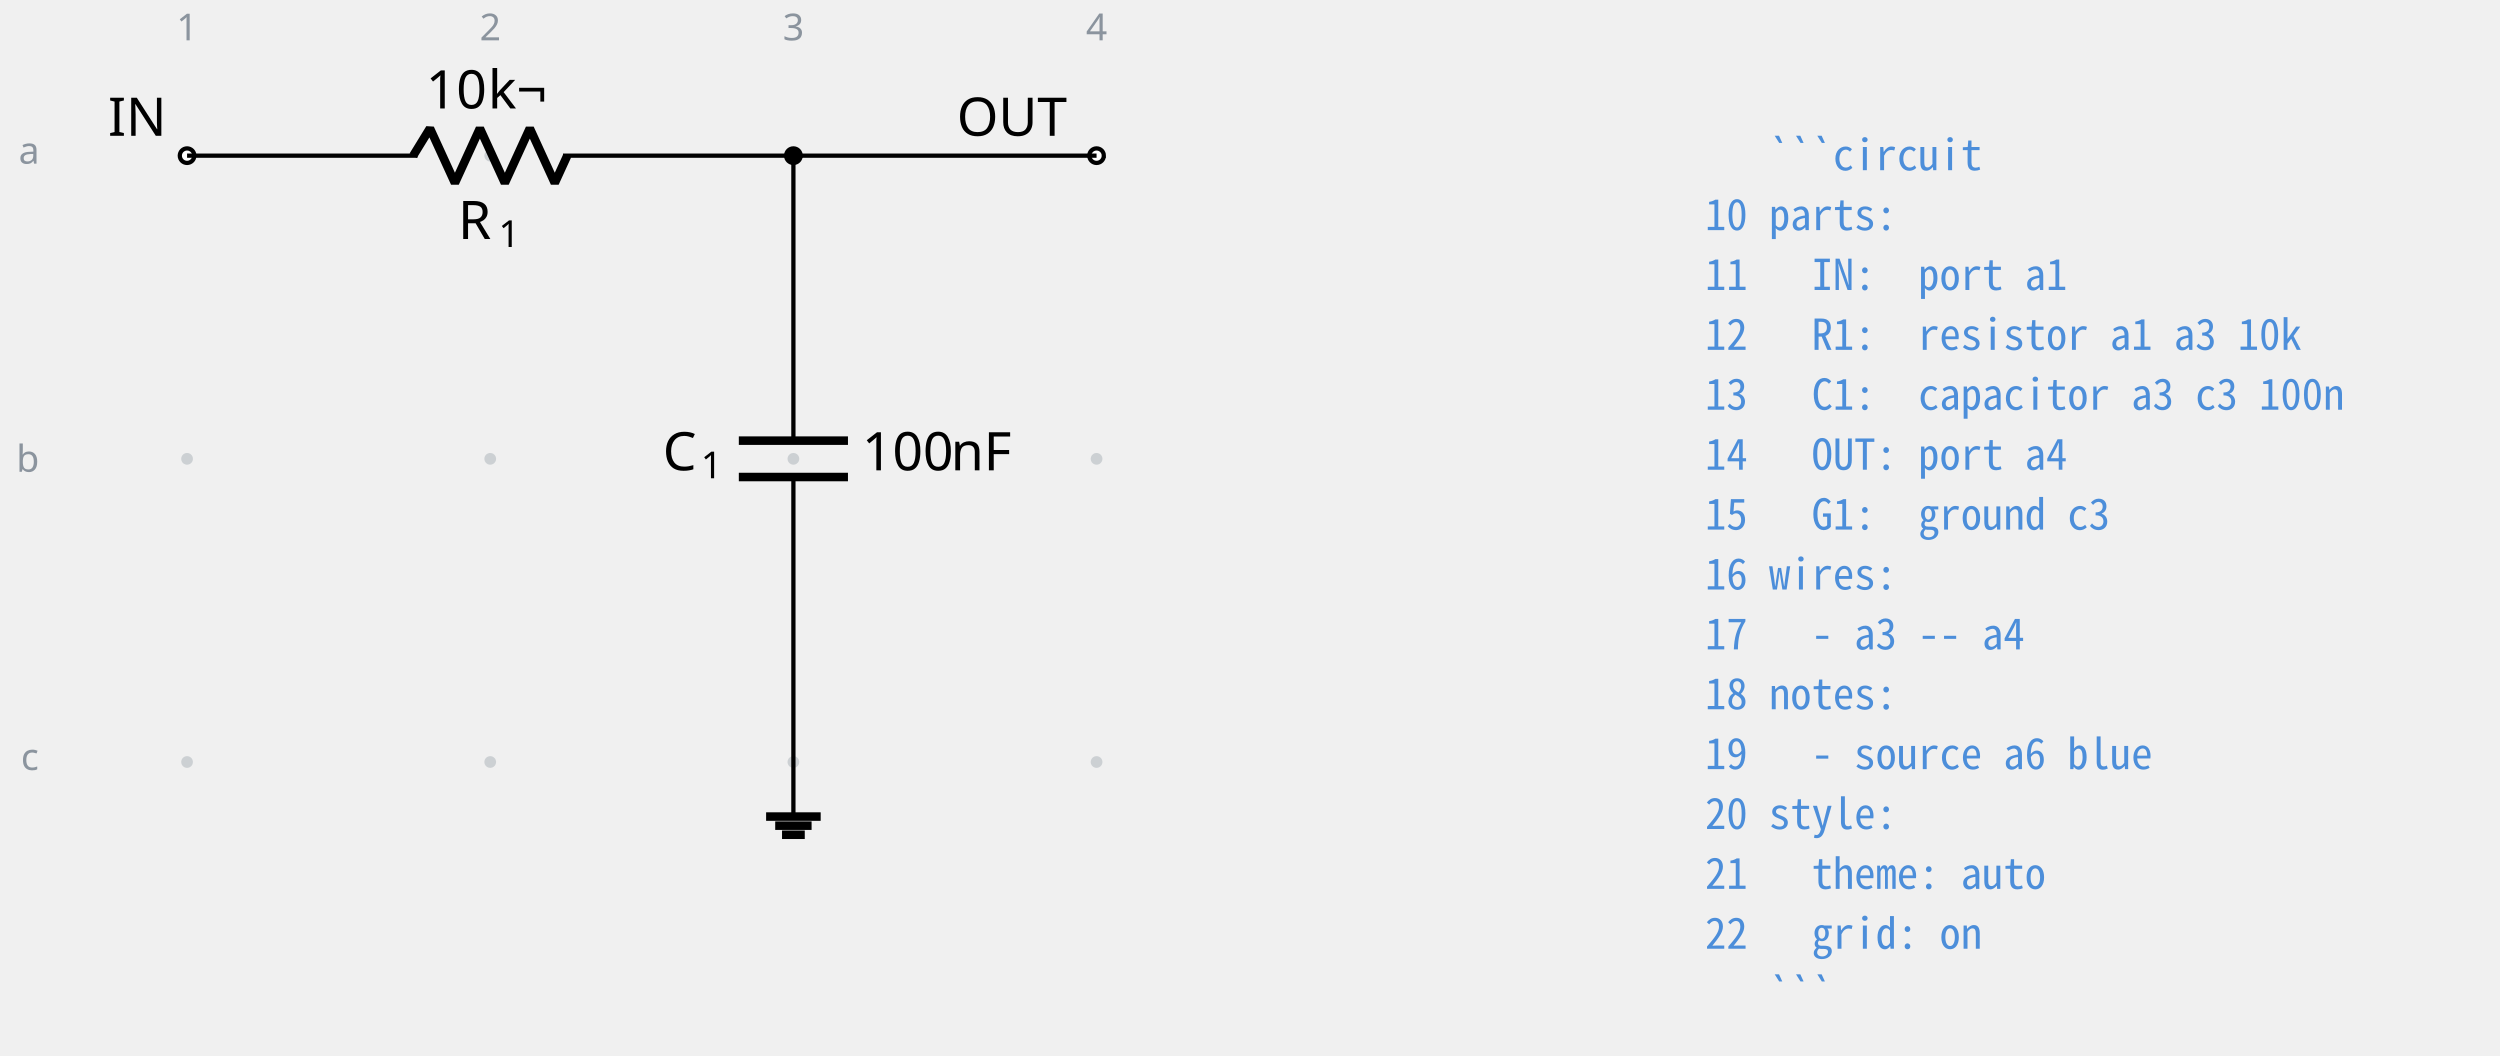
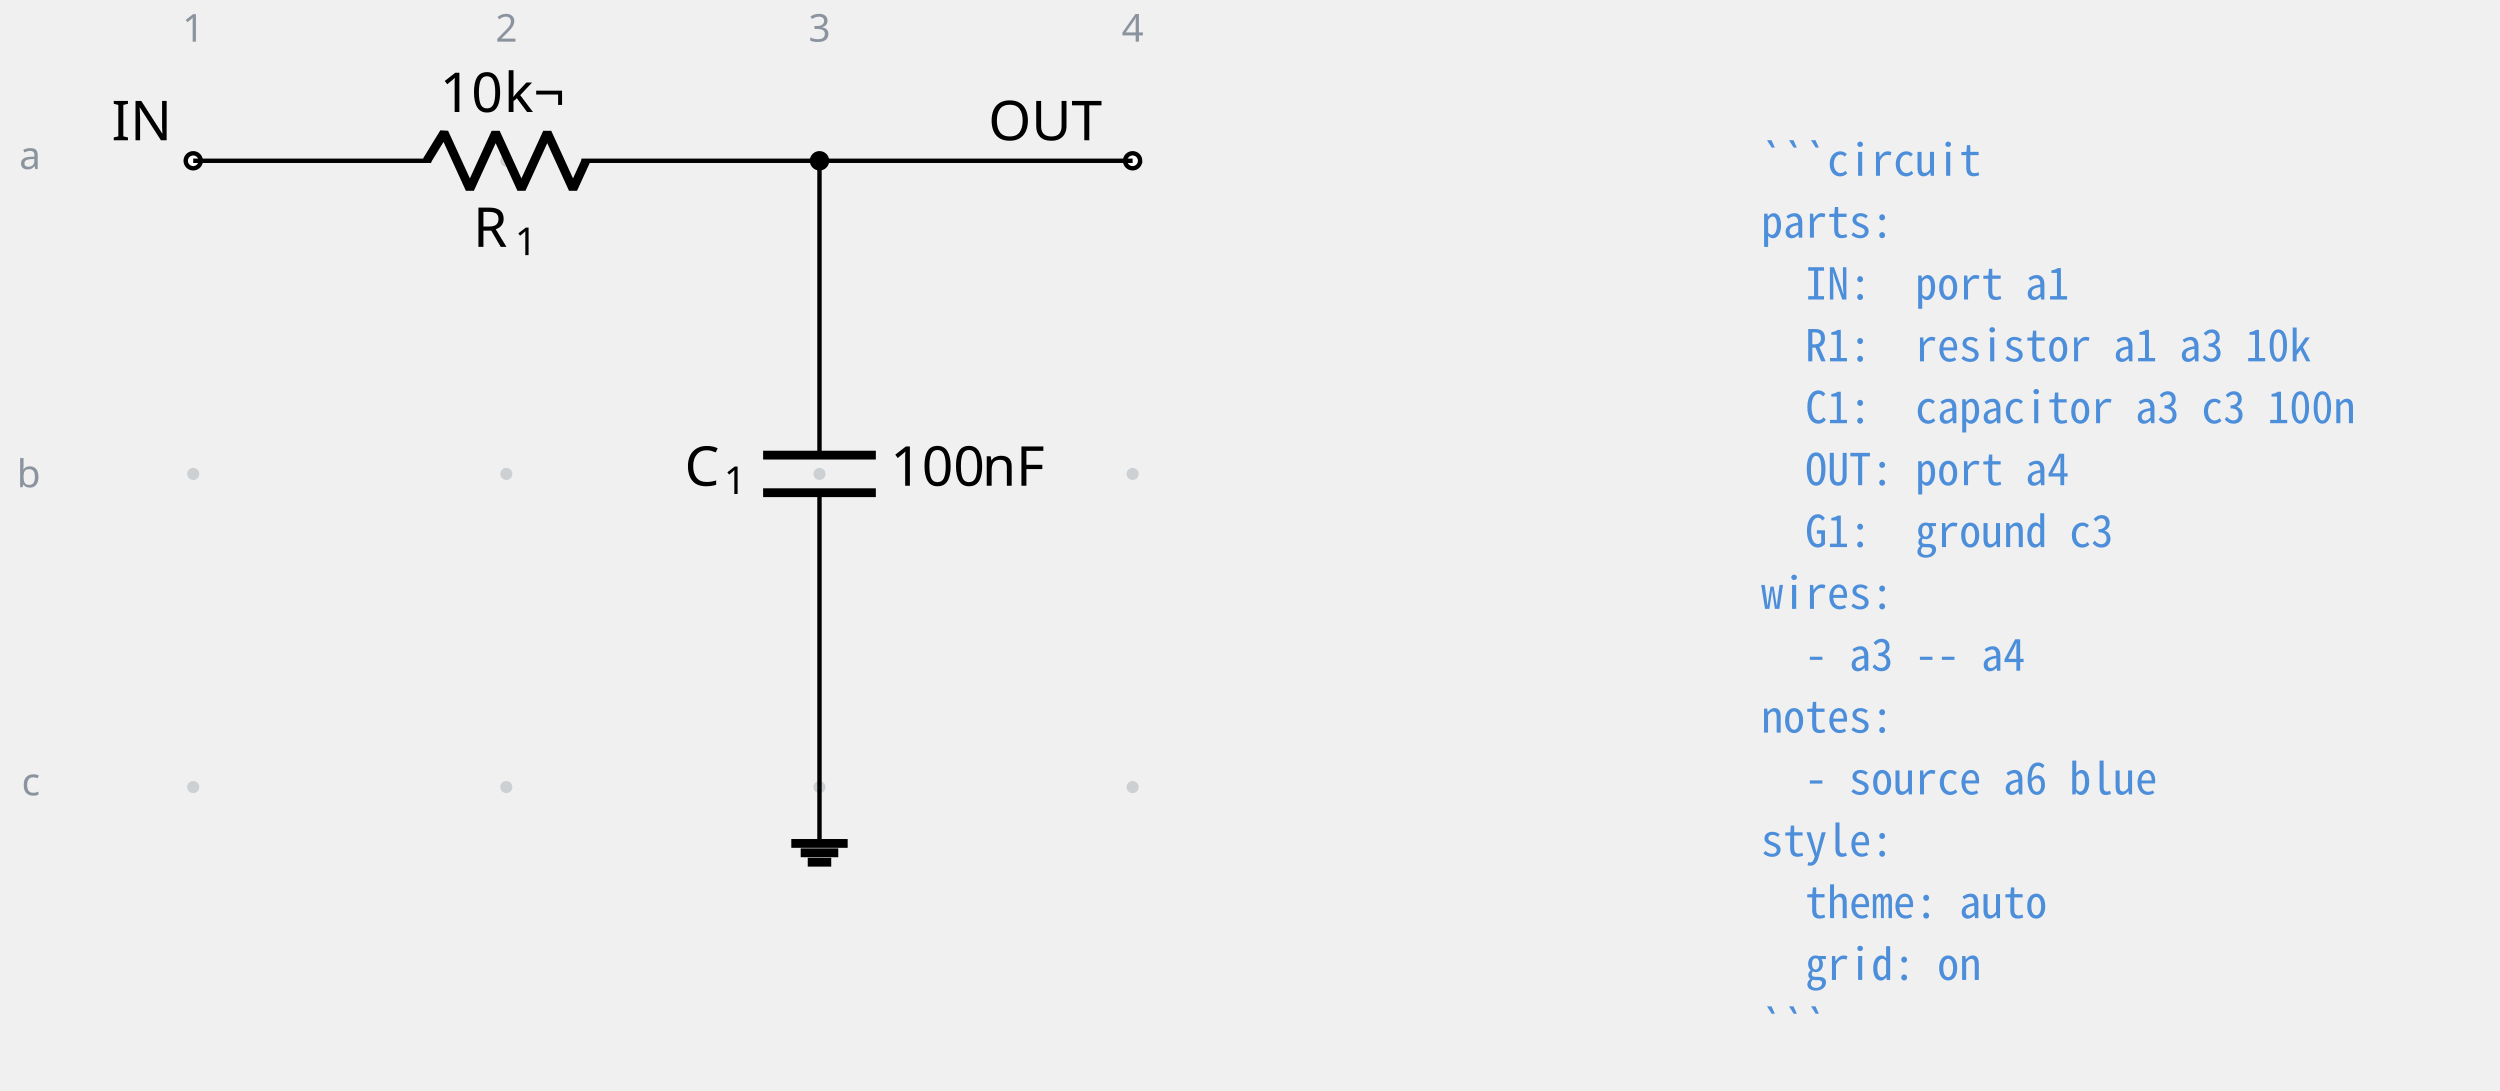
- <svg xmlns="http://www.w3.org/2000/svg" fill="currentColor" width="625.678" height="264.171" viewBox="-72 -72 469.259 198.128">
+ <svg xmlns="http://www.w3.org/2000/svg" fill="currentColor" width="605.761" height="264.171" viewBox="-72 -72 454.321 198.128">
  <g stroke="currentColor" stroke-miterlimit="10" stroke-width=".8">
    <path fill="#8b949e" fill-opacity=".35" stroke="none" stroke-opacity=".35" d="M-35.787-42.781a1.1 1.1 0 1 0-2.2 0 1.1 1.1 0 0 0 2.2 0M-35.787 14.124a1.1 1.1 0 1 0-2.2 0 1.1 1.1 0 0 0 2.2 0M-35.787 71.03a1.1 1.1 0 1 0-2.2 0 1.1 1.1 0 0 0 2.2 0M21.118-42.781a1.1 1.1 0 1 0-2.2 0 1.1 1.1 0 0 0 2.2 0M21.118 14.124a1.1 1.1 0 1 0-2.2 0 1.1 1.1 0 0 0 2.2 0M21.118 71.03a1.1 1.1 0 1 0-2.2 0 1.1 1.1 0 0 0 2.2 0M78.024-42.781a1.1 1.1 0 1 0-2.2 0 1.1 1.1 0 0 0 2.2 0M78.024 14.124a1.1 1.1 0 1 0-2.2 0 1.1 1.1 0 0 0 2.2 0M78.024 71.03a1.1 1.1 0 1 0-2.2 0 1.1 1.1 0 0 0 2.2 0M134.93-42.781a1.1 1.1 0 1 0-2.2 0 1.1 1.1 0 0 0 2.2 0M134.93 14.124a1.1 1.1 0 1 0-2.2 0 1.1 1.1 0 0 0 2.2 0M134.93 71.03a1.1 1.1 0 1 0-2.2 0 1.1 1.1 0 0 0 2.2 0m-1.1 0" />
    <g fill="#8b949e" stroke="#8b949e">
      <text x="-36.887" y="-42.781" fill="#8b949e" stroke="none" font-family="cmr7" font-size="7" transform="translate(-1.993 -21.645)">1</text>
    </g>
    <g fill="#8b949e" stroke="#8b949e">
      <text x="-36.887" y="-42.781" fill="#8b949e" stroke="none" font-family="cmr7" font-size="7" transform="translate(54.912 -21.645)">2</text>
    </g>
    <g fill="#8b949e" stroke="#8b949e">
      <text x="-36.887" y="-42.781" fill="#8b949e" stroke="none" font-family="cmr7" font-size="7" transform="translate(111.818 -21.645)">3</text>
    </g>
    <g fill="#8b949e" stroke="#8b949e">
      <text x="-36.887" y="-42.781" fill="#8b949e" stroke="none" font-family="cmr7" font-size="7" transform="translate(168.723 -21.645)">4</text>
    </g>
    <g fill="#8b949e" stroke="#8b949e">
      <text x="-36.887" y="-42.781" fill="#8b949e" stroke="none" font-family="cmr7" font-size="7" transform="translate(-31.62 1.507)">a</text>
    </g>
    <g fill="#8b949e" stroke="#8b949e">
      <text x="-36.887" y="-42.781" fill="#8b949e" stroke="none" font-family="cmr7" font-size="7" transform="translate(-32.05 59.336)">b</text>
    </g>
    <g fill="#8b949e" stroke="#8b949e">
      <text x="-36.887" y="-42.781" fill="#8b949e" stroke="none" font-family="cmr7" font-size="7" transform="translate(-31.189 115.318)">c</text>
    </g>
    <g fill="#ffffff">
      <path d="M-35.522-42.781a1.365 1.365 0 1 0-2.73 0 1.365 1.365 0 0 0 2.73 0Zm-1.365 0" />
    </g>
    <text x="-36.887" y="-42.781" stroke="none" font-family="cmr10" font-size="10" transform="translate(-14.844 -3.733)">IN</text>
    <path fill="none" d="M-36.887-42.781h.4m-.4 0H6.36m27.315 0h43.248m-.4 0h.4" />
    <g stroke-linejoin="bevel" stroke-width="1.6">
      <path fill="none" d="m5.561-42.781 3.143-5.122L13.39-37.66l4.685-10.243 4.686 10.243 4.686-10.243 4.686 10.243 2.343-5.121" />
    </g>
    <g stroke="none">
      <text x="-36.887" y="-42.781" font-family="cmmi10" font-size="10" transform="translate(50.866 15.648)">R</text>
      <text x="-29.294" y="-41.281" font-family="cmr7" font-size="7" transform="translate(50.866 15.648)">1</text>
    </g>
    <g stroke="none" font-family="cmr10" font-size="10">
      <text x="-36.887" y="-42.781" transform="translate(44.822 -8.863)">10</text>
      <text x="-25.221" y="-42.781" transform="translate(44.822 -8.863)">k¬</text>
    </g>
    <path fill="none" d="M76.924-42.781v.4m0-.4v53.49m0 6.83v53.49m0-.399v.4" />
    <g stroke-width="1.6">
      <path fill="none" d="M87.167 10.71H66.68m20.486 6.828H66.68" />
    </g>
    <g stroke="none">
      <text x="-36.887" y="-42.781" font-family="cmmi10" font-size="10" transform="translate(89.296 59.058)">C</text>
      <text x="-29.74" y="-41.281" font-family="cmr7" font-size="7" transform="translate(89.296 59.058)">1</text>
    </g>
    <g stroke="none" font-family="cmr10" font-size="10">
      <text x="-36.887" y="-42.781" transform="translate(126.693 59.058)">100</text>
      <text x="-20.22" y="-42.781" transform="translate(126.693 59.058)">nF</text>
    </g>
    <g fill="#ffffff">
      <path d="M135.195-42.781a1.365 1.365 0 1 0-2.731 0 1.365 1.365 0 0 0 2.73 0Zm-1.366 0" />
    </g>
    <text x="-36.887" y="-42.781" stroke="none" font-family="cmr10" font-size="10" transform="translate(144.483 -3.733)">OUT</text>
    <path fill="none" d="M76.924 71.03v10.243" />
    <path fill="none" stroke-width="1.6" d="M71.802 81.273h10.243M73.51 82.98h6.828m-5.548 1.707h4.268" />
    <path fill="none" d="M76.924-42.781h56.905" />
    <path d="M78.29-42.781a1.365 1.365 0 1 0-2.732 0 1.365 1.365 0 0 0 2.731 0Zm-1.366 0" />
    <g>
-       <text x="-36.887" y="-42.781" fill="#4c8eda" stroke="none" font-family="'Noto Sans Mono CJK JP',ui-monospace,'SFMono-Regular',Consolas,'Liberation Mono',monospace" font-size="8" transform="translate(284.927 2.733)" xml:space="preserve">   ```circuit</text>
+       <text x="-36.887" y="-42.781" fill="#4c8eda" stroke="none" font-family="'Noto Sans Mono CJK JP',ui-monospace,'SFMono-Regular',Consolas,'Liberation Mono',monospace" font-size="8" transform="translate(284.927 2.733)" xml:space="preserve">```circuit</text>
    </g>
    <g>
-       <text x="-36.887" y="-42.781" fill="#4c8eda" stroke="none" font-family="'Noto Sans Mono CJK JP',ui-monospace,'SFMono-Regular',Consolas,'Liberation Mono',monospace" font-size="8" transform="translate(284.927 13.972)" xml:space="preserve">10 parts:</text>
+       <text x="-36.887" y="-42.781" fill="#4c8eda" stroke="none" font-family="'Noto Sans Mono CJK JP',ui-monospace,'SFMono-Regular',Consolas,'Liberation Mono',monospace" font-size="8" transform="translate(284.927 13.972)" xml:space="preserve">parts:</text>
    </g>
    <g>
-       <text x="-36.887" y="-42.781" fill="#4c8eda" stroke="none" font-family="'Noto Sans Mono CJK JP',ui-monospace,'SFMono-Regular',Consolas,'Liberation Mono',monospace" font-size="8" transform="translate(284.927 25.21)" xml:space="preserve">11   IN:  port a1</text>
+       <text x="-36.887" y="-42.781" fill="#4c8eda" stroke="none" font-family="'Noto Sans Mono CJK JP',ui-monospace,'SFMono-Regular',Consolas,'Liberation Mono',monospace" font-size="8" transform="translate(284.927 25.21)" xml:space="preserve">  IN:  port a1</text>
    </g>
    <g>
-       <text x="-36.887" y="-42.781" fill="#4c8eda" stroke="none" font-family="'Noto Sans Mono CJK JP',ui-monospace,'SFMono-Regular',Consolas,'Liberation Mono',monospace" font-size="8" transform="translate(284.927 36.45)" xml:space="preserve">12   R1:  resistor a1 a3 10k</text>
+       <text x="-36.887" y="-42.781" fill="#4c8eda" stroke="none" font-family="'Noto Sans Mono CJK JP',ui-monospace,'SFMono-Regular',Consolas,'Liberation Mono',monospace" font-size="8" transform="translate(284.927 36.45)" xml:space="preserve">  R1:  resistor a1 a3 10k</text>
    </g>
    <g>
-       <text x="-36.887" y="-42.781" fill="#4c8eda" stroke="none" font-family="'Noto Sans Mono CJK JP',ui-monospace,'SFMono-Regular',Consolas,'Liberation Mono',monospace" font-size="8" transform="translate(284.927 47.689)" xml:space="preserve">13   C1:  capacitor a3 c3 100n</text>
+       <text x="-36.887" y="-42.781" fill="#4c8eda" stroke="none" font-family="'Noto Sans Mono CJK JP',ui-monospace,'SFMono-Regular',Consolas,'Liberation Mono',monospace" font-size="8" transform="translate(284.927 47.689)" xml:space="preserve">  C1:  capacitor a3 c3 100n</text>
    </g>
    <g>
-       <text x="-36.887" y="-42.781" fill="#4c8eda" stroke="none" font-family="'Noto Sans Mono CJK JP',ui-monospace,'SFMono-Regular',Consolas,'Liberation Mono',monospace" font-size="8" transform="translate(284.927 58.956)" xml:space="preserve">14   OUT: port a4</text>
+       <text x="-36.887" y="-42.781" fill="#4c8eda" stroke="none" font-family="'Noto Sans Mono CJK JP',ui-monospace,'SFMono-Regular',Consolas,'Liberation Mono',monospace" font-size="8" transform="translate(284.927 58.956)" xml:space="preserve">  OUT: port a4</text>
    </g>
    <g>
-       <text x="-36.887" y="-42.781" fill="#4c8eda" stroke="none" font-family="'Noto Sans Mono CJK JP',ui-monospace,'SFMono-Regular',Consolas,'Liberation Mono',monospace" font-size="8" transform="translate(284.927 70.195)" xml:space="preserve">15   G1:  ground c3</text>
+       <text x="-36.887" y="-42.781" fill="#4c8eda" stroke="none" font-family="'Noto Sans Mono CJK JP',ui-monospace,'SFMono-Regular',Consolas,'Liberation Mono',monospace" font-size="8" transform="translate(284.927 70.195)" xml:space="preserve">  G1:  ground c3</text>
    </g>
    <g>
-       <text x="-36.887" y="-42.781" fill="#4c8eda" stroke="none" font-family="'Noto Sans Mono CJK JP',ui-monospace,'SFMono-Regular',Consolas,'Liberation Mono',monospace" font-size="8" transform="translate(284.927 81.434)" xml:space="preserve">16 wires:</text>
+       <text x="-36.887" y="-42.781" fill="#4c8eda" stroke="none" font-family="'Noto Sans Mono CJK JP',ui-monospace,'SFMono-Regular',Consolas,'Liberation Mono',monospace" font-size="8" transform="translate(284.927 81.434)" xml:space="preserve">wires:</text>
    </g>
    <g>
-       <text x="-36.887" y="-42.781" fill="#4c8eda" stroke="none" font-family="'Noto Sans Mono CJK JP',ui-monospace,'SFMono-Regular',Consolas,'Liberation Mono',monospace" font-size="8" transform="translate(284.927 92.672)" xml:space="preserve">17   - a3 -- a4</text>
+       <text x="-36.887" y="-42.781" fill="#4c8eda" stroke="none" font-family="'Noto Sans Mono CJK JP',ui-monospace,'SFMono-Regular',Consolas,'Liberation Mono',monospace" font-size="8" transform="translate(284.927 92.672)" xml:space="preserve">  - a3 -- a4</text>
    </g>
    <g>
-       <text x="-36.887" y="-42.781" fill="#4c8eda" stroke="none" font-family="'Noto Sans Mono CJK JP',ui-monospace,'SFMono-Regular',Consolas,'Liberation Mono',monospace" font-size="8" transform="translate(284.927 103.911)" xml:space="preserve">18 notes:</text>
+       <text x="-36.887" y="-42.781" fill="#4c8eda" stroke="none" font-family="'Noto Sans Mono CJK JP',ui-monospace,'SFMono-Regular',Consolas,'Liberation Mono',monospace" font-size="8" transform="translate(284.927 103.911)" xml:space="preserve">notes:</text>
    </g>
    <g>
-       <text x="-36.887" y="-42.781" fill="#4c8eda" stroke="none" font-family="'Noto Sans Mono CJK JP',ui-monospace,'SFMono-Regular',Consolas,'Liberation Mono',monospace" font-size="8" transform="translate(284.927 115.15)" xml:space="preserve">19   - source a6 blue</text>
+       <text x="-36.887" y="-42.781" fill="#4c8eda" stroke="none" font-family="'Noto Sans Mono CJK JP',ui-monospace,'SFMono-Regular',Consolas,'Liberation Mono',monospace" font-size="8" transform="translate(284.927 115.15)" xml:space="preserve">  - source a6 blue</text>
    </g>
    <g>
-       <text x="-36.887" y="-42.781" fill="#4c8eda" stroke="none" font-family="'Noto Sans Mono CJK JP',ui-monospace,'SFMono-Regular',Consolas,'Liberation Mono',monospace" font-size="8" transform="translate(284.927 126.389)" xml:space="preserve">20 style:</text>
+       <text x="-36.887" y="-42.781" fill="#4c8eda" stroke="none" font-family="'Noto Sans Mono CJK JP',ui-monospace,'SFMono-Regular',Consolas,'Liberation Mono',monospace" font-size="8" transform="translate(284.927 126.389)" xml:space="preserve">style:</text>
    </g>
    <g>
-       <text x="-36.887" y="-42.781" fill="#4c8eda" stroke="none" font-family="'Noto Sans Mono CJK JP',ui-monospace,'SFMono-Regular',Consolas,'Liberation Mono',monospace" font-size="8" transform="translate(284.927 137.628)" xml:space="preserve">21   theme: auto</text>
+       <text x="-36.887" y="-42.781" fill="#4c8eda" stroke="none" font-family="'Noto Sans Mono CJK JP',ui-monospace,'SFMono-Regular',Consolas,'Liberation Mono',monospace" font-size="8" transform="translate(284.927 137.628)" xml:space="preserve">  theme: auto</text>
    </g>
    <g>
-       <text x="-36.887" y="-42.781" fill="#4c8eda" stroke="none" font-family="'Noto Sans Mono CJK JP',ui-monospace,'SFMono-Regular',Consolas,'Liberation Mono',monospace" font-size="8" transform="translate(284.927 148.867)" xml:space="preserve">22   grid: on</text>
+       <text x="-36.887" y="-42.781" fill="#4c8eda" stroke="none" font-family="'Noto Sans Mono CJK JP',ui-monospace,'SFMono-Regular',Consolas,'Liberation Mono',monospace" font-size="8" transform="translate(284.927 148.867)" xml:space="preserve">  grid: on</text>
    </g>
    <g>
-       <text x="-36.887" y="-42.781" fill="#4c8eda" stroke="none" font-family="'Noto Sans Mono CJK JP',ui-monospace,'SFMono-Regular',Consolas,'Liberation Mono',monospace" font-size="8" transform="translate(284.927 160.134)" xml:space="preserve">   ```</text>
+       <text x="-36.887" y="-42.781" fill="#4c8eda" stroke="none" font-family="'Noto Sans Mono CJK JP',ui-monospace,'SFMono-Regular',Consolas,'Liberation Mono',monospace" font-size="8" transform="translate(284.927 160.134)" xml:space="preserve">```</text>
    </g>
  </g>
</svg>
